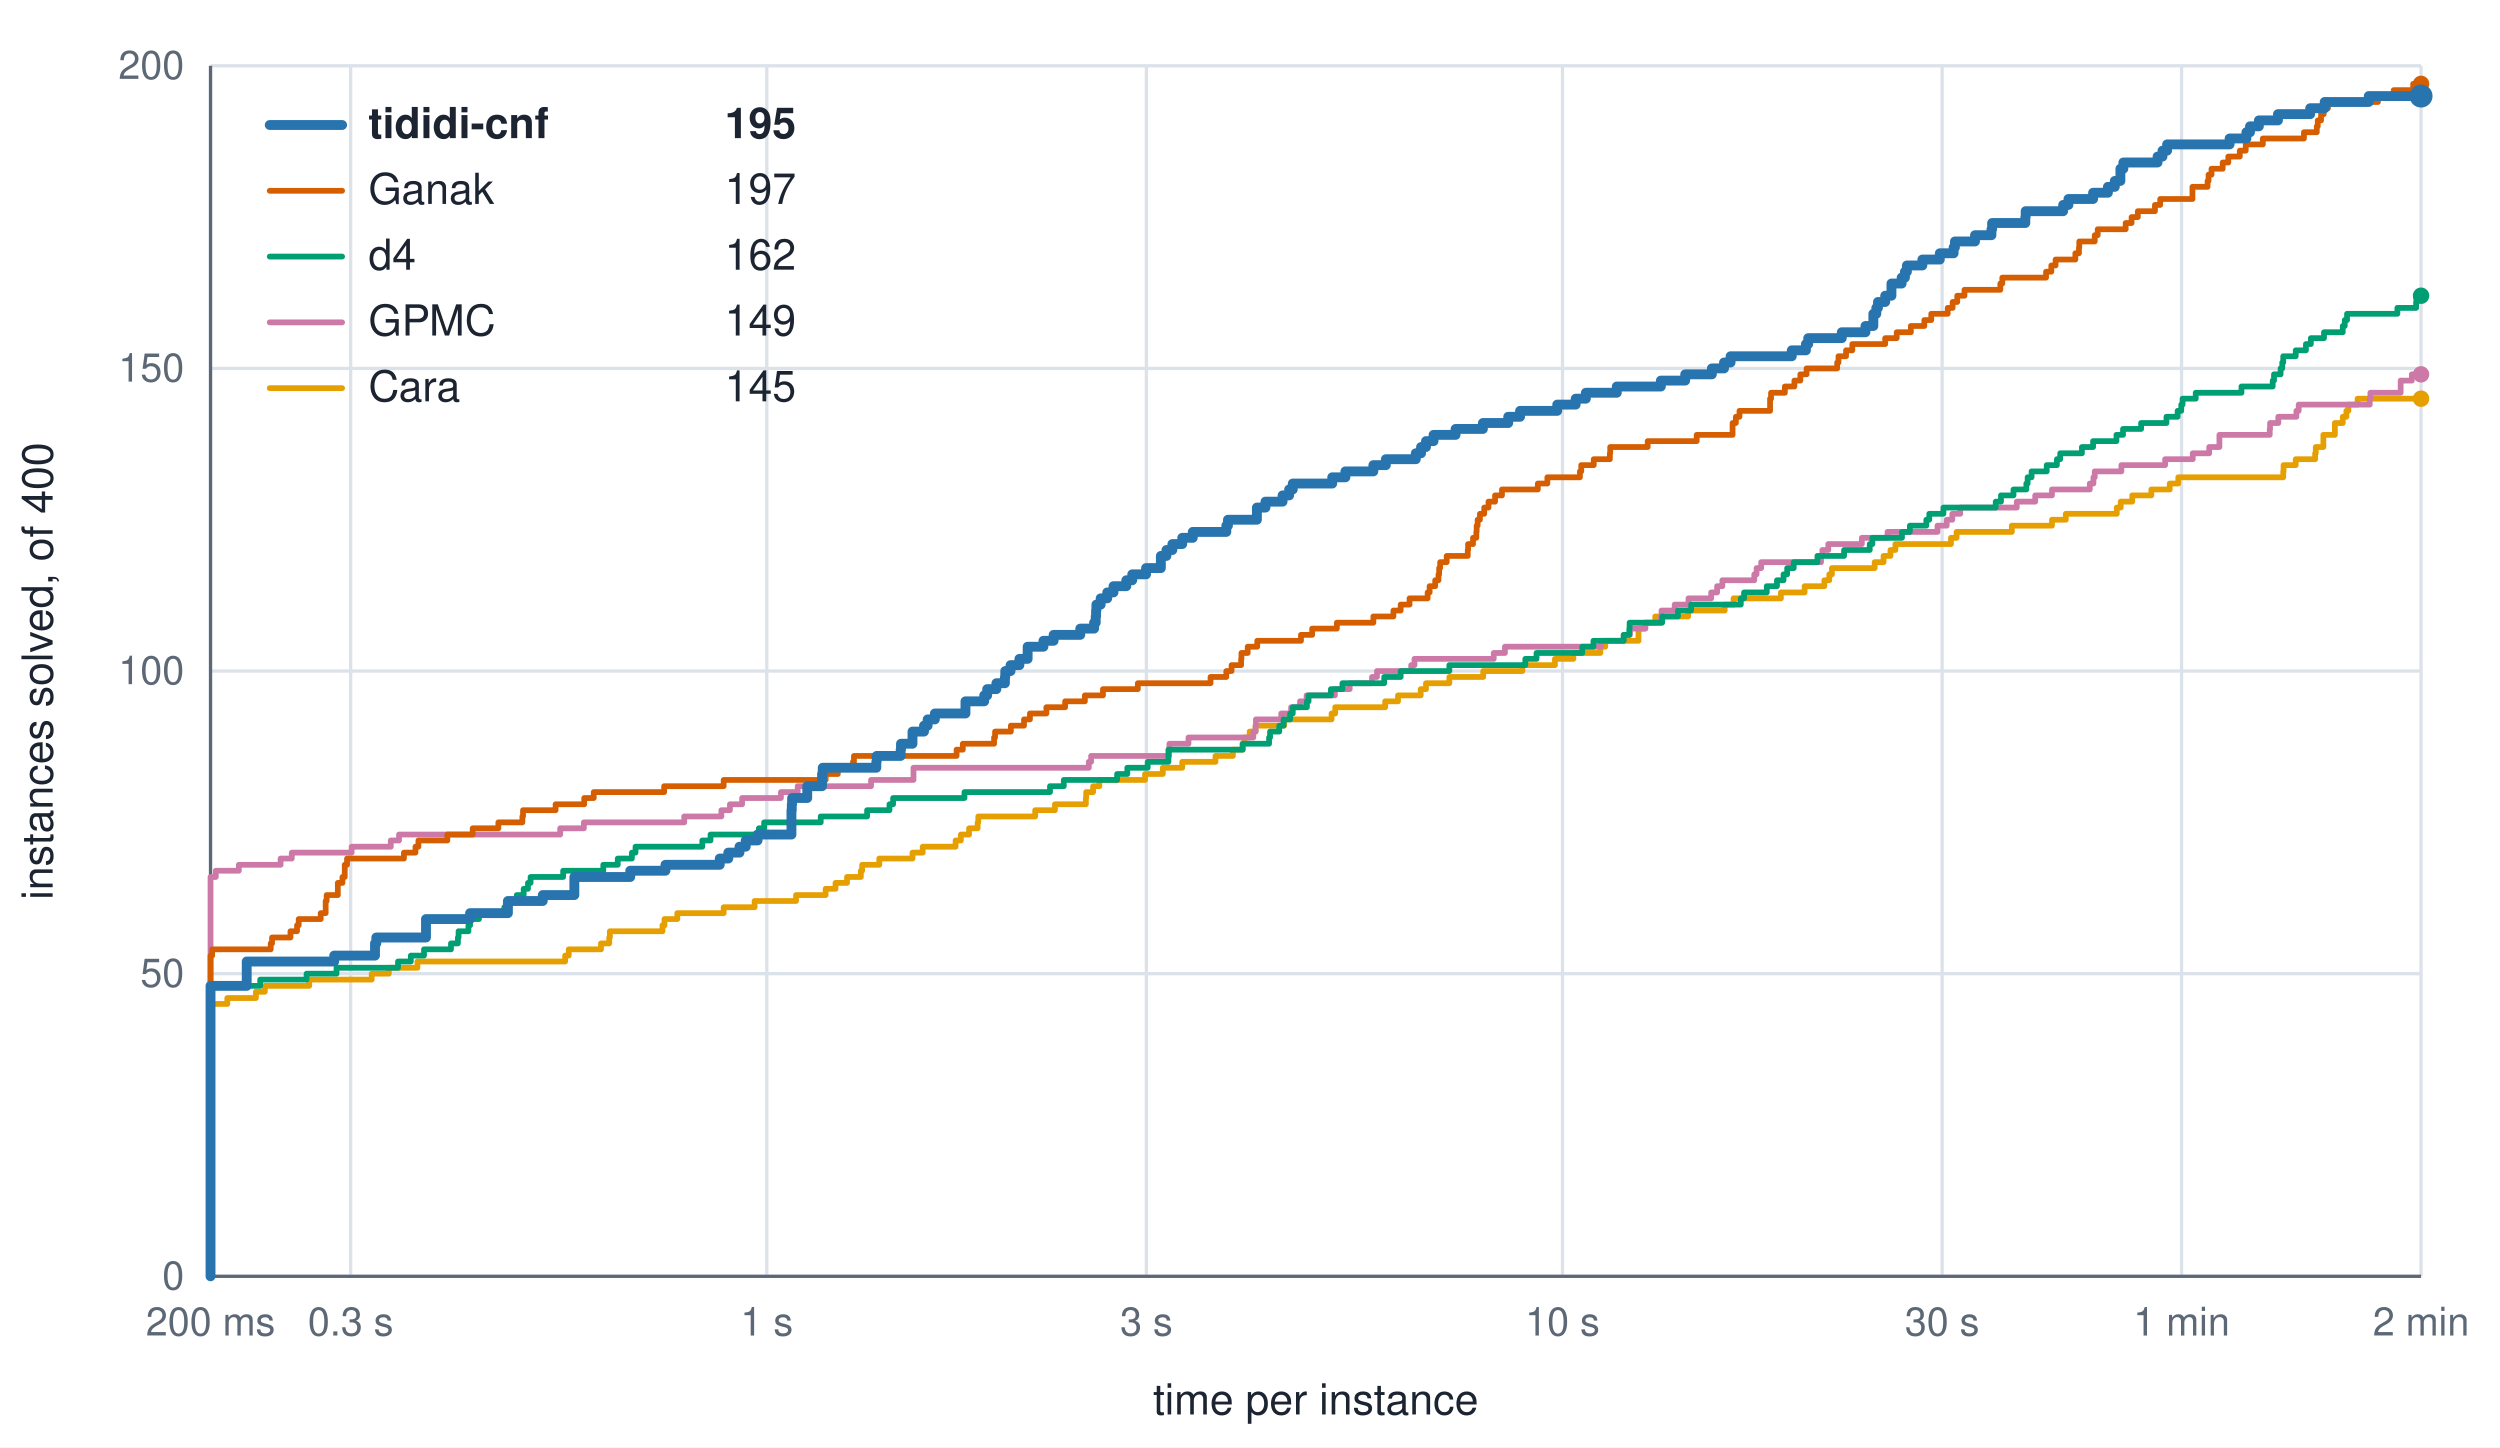
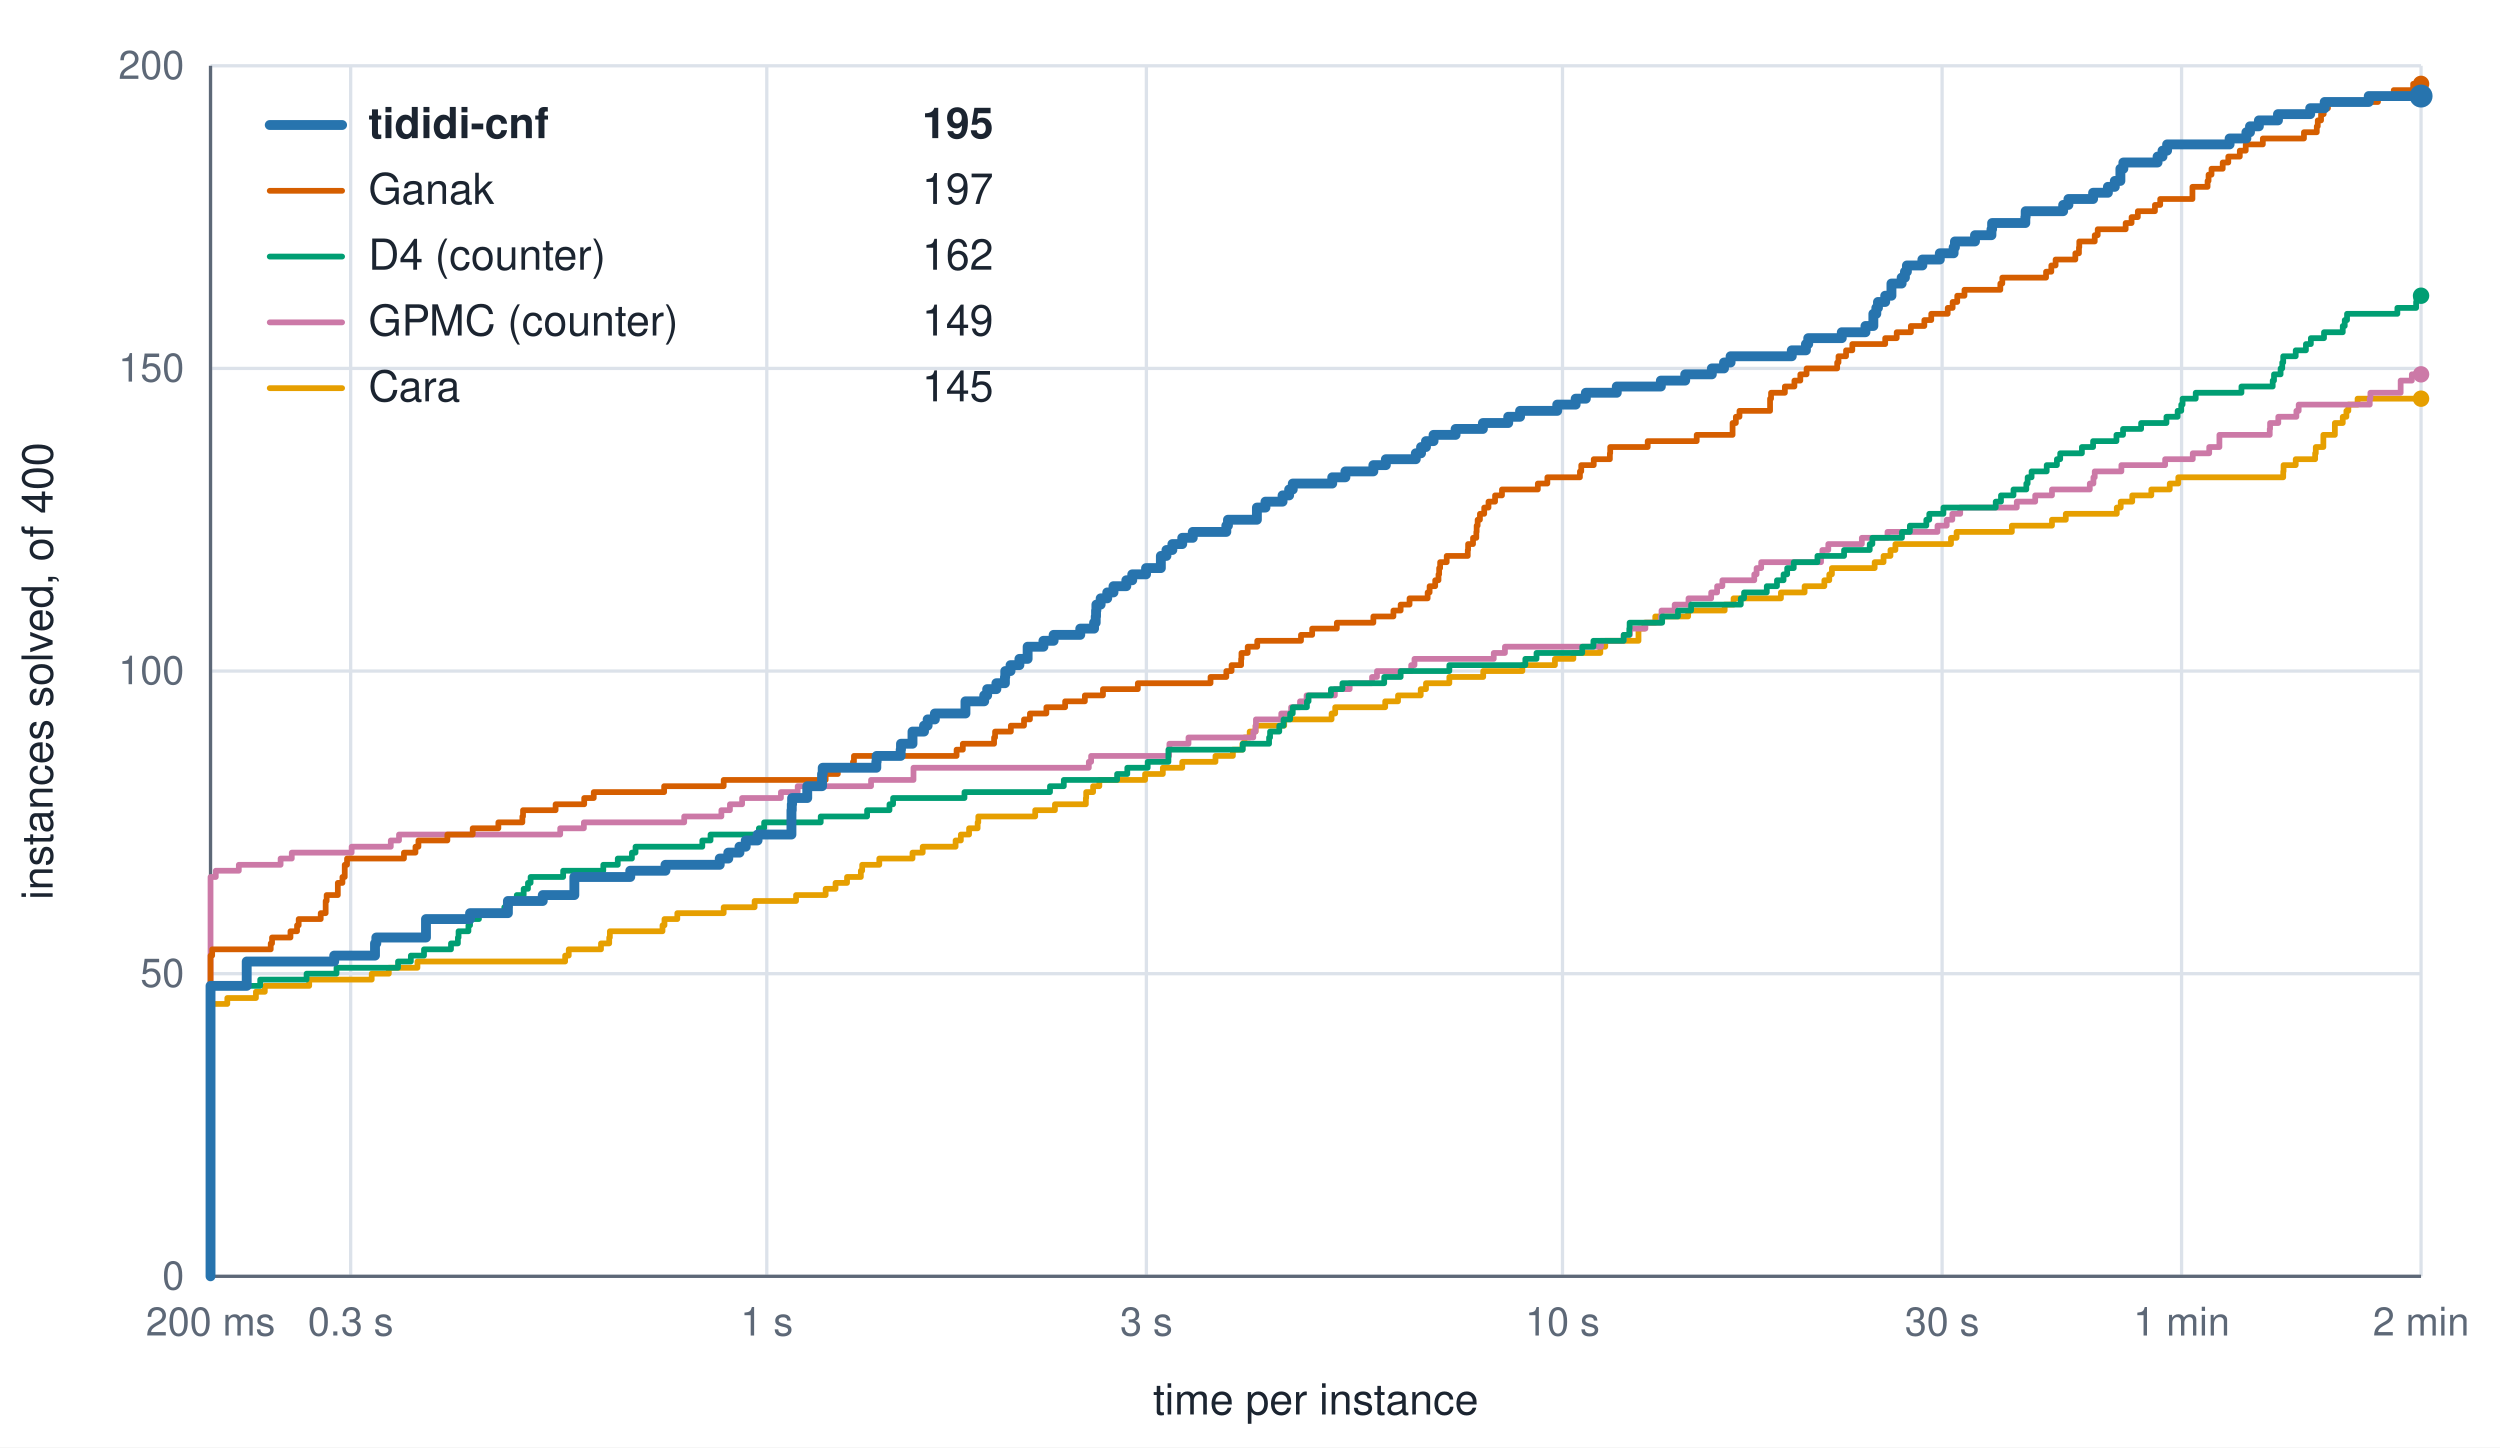
<svg xmlns="http://www.w3.org/2000/svg" viewBox="0 0 760 440" width="760" height="440" role="img" aria-labelledby="t d" font-family="system-ui, -apple-system, Segoe UI, Helvetica, Arial, sans-serif">
  <style>
.canvas{fill:#fff}.ink{fill:#1b2430}.muted{fill:#5d6877}.grid{stroke:#dce2ea}.axis{stroke:#5d6877}.c0{stroke:#2774AE}.f0{fill:#2774AE}.c1{stroke:#D55E00}.f1{fill:#D55E00}.c2{stroke:#009E73}.f2{fill:#009E73}.c3{stroke:#CC79A7}.f3{fill:#CC79A7}.c4{stroke:#E69F00}.f4{fill:#E69F00}
@media (prefers-color-scheme: dark){.canvas{fill:#0d1117}.ink{fill:#e6edf3}.muted{fill:#9da7b3}.grid{stroke:#30363d}.axis{stroke:#9da7b3}.c0{stroke:#58A6FF}.f0{fill:#58A6FF}.c1{stroke:#F0884A}.f1{fill:#F0884A}.c2{stroke:#3FC59A}.f2{fill:#3FC59A}.c3{stroke:#E0A3C8}.f3{fill:#E0A3C8}.c4{stroke:#F2BE4A}.f4{fill:#F2BE4A}}
</style>
  <rect class="canvas" width="760" height="440" />
  <line class="grid" x1="64.0" x2="64.0" y1="20" y2="388" stroke-width="1" />
  <text class="muted" x="64.0" y="406" font-size="12" text-anchor="middle">200 ms</text>
  <line class="grid" x1="106.6" x2="106.6" y1="20" y2="388" stroke-width="1" />
  <text class="muted" x="106.6" y="406" font-size="12" text-anchor="middle">0.3 s</text>
  <line class="grid" x1="233.1" x2="233.1" y1="20" y2="388" stroke-width="1" />
  <text class="muted" x="233.1" y="406" font-size="12" text-anchor="middle">1 s</text>
  <line class="grid" x1="348.5" x2="348.5" y1="20" y2="388" stroke-width="1" />
  <text class="muted" x="348.5" y="406" font-size="12" text-anchor="middle">3 s</text>
  <line class="grid" x1="475.0" x2="475.0" y1="20" y2="388" stroke-width="1" />
  <text class="muted" x="475.0" y="406" font-size="12" text-anchor="middle">10 s</text>
  <line class="grid" x1="590.4" x2="590.4" y1="20" y2="388" stroke-width="1" />
  <text class="muted" x="590.4" y="406" font-size="12" text-anchor="middle">30 s</text>
  <line class="grid" x1="663.2" x2="663.2" y1="20" y2="388" stroke-width="1" />
  <text class="muted" x="663.2" y="406" font-size="12" text-anchor="middle">1 min</text>
  <line class="grid" x1="736.0" x2="736.0" y1="20" y2="388" stroke-width="1" />
  <text class="muted" x="736.0" y="406" font-size="12" text-anchor="middle">2 min</text>
  <line class="grid" x1="64" x2="736" y1="388.0" y2="388.0" stroke-width="1" />
  <text class="muted" x="56" y="392.0" font-size="12" text-anchor="end">0</text>
  <line class="grid" x1="64" x2="736" y1="296.0" y2="296.0" stroke-width="1" />
  <text class="muted" x="56" y="300.0" font-size="12" text-anchor="end">50</text>
  <line class="grid" x1="64" x2="736" y1="204.0" y2="204.0" stroke-width="1" />
  <text class="muted" x="56" y="208.0" font-size="12" text-anchor="end">100</text>
  <line class="grid" x1="64" x2="736" y1="112.0" y2="112.0" stroke-width="1" />
  <text class="muted" x="56" y="116.0" font-size="12" text-anchor="end">150</text>
  <line class="grid" x1="64" x2="736" y1="20.0" y2="20.0" stroke-width="1" />
  <text class="muted" x="56" y="24.0" font-size="12" text-anchor="end">200</text>
  <path class="axis" d="M64 20V388H736" fill="none" stroke-width="1" />
  <text class="ink" x="400.0" y="430" font-size="13" text-anchor="middle">time per instance</text>
  <text class="ink" transform="translate(16 204.0) rotate(-90)" font-size="13" text-anchor="middle">instances solved, of 400</text>
  <polyline class="c4" points="64.0,388.0 64.0,388.0 64.0,386.2 64.0,386.2 64.0,384.3 64.0,384.3 64.0,382.5 64.0,382.5 64.0,380.6 64.0,380.6 64.0,378.8 64.0,378.8 64.0,377.0 64.0,377.0 64.0,375.1 64.0,375.1 64.0,373.3 64.0,373.3 64.0,371.4 64.0,371.4 64.0,369.6 64.0,369.6 64.0,367.8 64.0,367.8 64.0,365.9 64.0,365.9 64.0,364.1 64.0,364.1 64.0,362.2 64.0,362.2 64.0,360.4 64.0,360.4 64.0,358.6 64.0,358.6 64.0,356.7 64.0,356.7 64.0,354.9 64.0,354.9 64.0,353.0 64.0,353.0 64.0,351.2 64.0,351.2 64.0,349.4 64.0,349.4 64.0,347.5 64.0,347.5 64.0,345.7 64.0,345.7 64.0,343.8 64.0,343.8 64.0,342.0 64.0,342.0 64.0,340.2 64.0,340.2 64.0,338.3 64.0,338.3 64.0,336.5 64.0,336.5 64.0,334.6 64.0,334.6 64.0,332.8 64.0,332.8 64.0,331.0 64.0,331.0 64.0,329.1 64.0,329.1 64.0,327.3 64.0,327.3 64.0,325.4 64.0,325.4 64.0,323.6 64.0,323.6 64.0,321.8 64.0,321.8 64.0,319.9 64.0,319.9 64.0,318.1 64.0,318.1 64.0,316.2 64.0,316.2 64.0,314.4 64.0,314.4 64.0,312.6 64.0,312.6 64.0,310.7 64.0,310.7 64.0,308.9 64.0,308.9 64.0,307.0 64.0,307.0 64.0,305.2 69.1,305.2 69.1,303.4 77.8,303.4 77.8,301.5 80.5,301.5 80.5,299.7 94.0,299.7 94.0,297.8 113.0,297.8 113.0,296.0 118.2,296.0 118.2,294.2 126.9,294.2 126.9,292.3 171.8,292.3 171.8,290.5 172.9,290.5 172.9,288.6 182.7,288.6 182.7,286.8 185.2,286.8 185.2,285.0 185.4,285.0 185.4,283.1 201.4,283.1 201.4,281.3 202.0,281.3 202.0,279.4 205.9,279.4 205.9,277.6 220.0,277.6 220.0,275.8 229.4,275.8 229.4,273.9 242.0,273.9 242.0,272.1 251.0,272.1 251.0,270.2 254.0,270.2 254.0,268.4 257.5,268.4 257.5,266.6 261.7,266.6 261.7,264.7 262.1,264.7 262.1,262.9 267.3,262.9 267.3,261.0 277.4,261.0 277.4,259.2 280.5,259.2 280.5,257.4 290.5,257.4 290.5,255.5 292.1,255.5 292.1,253.7 294.6,253.7 294.6,251.8 297.2,251.8 297.2,250.0 297.4,250.0 297.4,248.2 314.7,248.2 314.7,246.3 320.7,246.3 320.7,244.5 330.1,244.5 330.1,242.6 330.2,242.6 330.2,240.8 332.3,240.8 332.3,239.0 334.2,239.0 334.2,237.1 348.1,237.1 348.1,235.3 353.5,235.3 353.5,233.4 359.4,233.4 359.4,231.6 369.5,231.6 369.5,229.8 374.8,229.8 374.8,227.9 377.7,227.9 377.7,226.1 378.3,226.1 378.3,224.2 379.9,224.2 379.9,222.4 381.7,222.4 381.7,220.6 390.4,220.6 390.4,218.7 404.8,218.7 404.8,216.9 405.9,216.9 405.9,215.0 421.1,215.0 421.1,213.2 425.0,213.2 425.0,211.4 431.9,211.4 431.9,209.5 433.5,209.5 433.5,207.7 440.6,207.7 440.6,205.8 450.9,205.8 450.9,204.0 462.8,204.0 462.8,202.2 472.7,202.2 472.7,200.3 478.3,200.3 478.3,198.5 486.5,198.5 486.5,196.6 488.0,196.6 488.0,194.8 498.1,194.8 498.1,193.0 498.1,193.0 498.1,191.1 499.9,191.1 499.9,189.3 503.2,189.3 503.2,187.4 513.2,187.4 513.2,185.6 524.3,185.6 524.3,183.8 527.0,183.8 527.0,181.9 541.4,181.9 541.4,180.1 548.6,180.1 548.6,178.2 554.6,178.2 554.6,176.4 556.1,176.4 556.1,174.6 556.9,174.6 556.9,172.7 569.9,172.7 569.9,170.9 572.6,170.9 572.6,169.0 574.7,169.0 574.7,167.2 576.2,167.2 576.2,165.4 593.1,165.4 593.1,163.5 594.8,163.5 594.8,161.7 611.6,161.7 611.6,159.8 623.8,159.8 623.8,158.0 628.0,158.0 628.0,156.2 643.5,156.2 643.5,154.3 644.7,154.3 644.7,152.5 648.2,152.5 648.2,150.6 654.0,150.6 654.0,148.8 659.6,148.8 659.6,147.0 662.2,147.0 662.2,145.1 694.1,145.1 694.1,143.3 694.2,143.3 694.2,141.4 697.9,141.4 697.9,139.6 703.8,139.6 703.8,137.8 704.0,137.8 704.0,135.9 706.3,135.9 706.3,134.1 706.3,134.1 706.3,132.2 709.8,132.2 709.8,130.4 709.8,130.4 709.8,128.6 712.2,128.6 712.2,126.7 713.3,126.7 713.3,124.9 713.9,124.9 713.9,123.0 716.7,123.0 716.7,121.2 736.0,121.2" fill="none" stroke-width="1.75" stroke-linejoin="round" stroke-linecap="round" />
  <circle class="f4" cx="736.0" cy="121.2" r="2.5" />
  <polyline class="c3" points="64.0,388.0 64.0,388.0 64.0,386.2 64.0,386.2 64.0,384.3 64.0,384.3 64.0,382.5 64.0,382.5 64.0,380.6 64.0,380.6 64.0,378.8 64.0,378.8 64.0,377.0 64.0,377.0 64.0,375.1 64.0,375.1 64.0,373.3 64.0,373.3 64.0,371.4 64.0,371.4 64.0,369.6 64.0,369.6 64.0,367.8 64.0,367.8 64.0,365.9 64.0,365.9 64.0,364.1 64.0,364.1 64.0,362.2 64.0,362.2 64.0,360.4 64.0,360.4 64.0,358.6 64.0,358.6 64.0,356.7 64.0,356.7 64.0,354.9 64.0,354.9 64.0,353.0 64.0,353.0 64.0,351.2 64.0,351.2 64.0,349.4 64.0,349.4 64.0,347.5 64.0,347.5 64.0,345.7 64.0,345.7 64.0,343.8 64.0,343.8 64.0,342.0 64.0,342.0 64.0,340.2 64.0,340.2 64.0,338.3 64.0,338.3 64.0,336.5 64.0,336.5 64.0,334.6 64.0,334.6 64.0,332.8 64.0,332.8 64.0,331.0 64.0,331.0 64.0,329.1 64.0,329.1 64.0,327.3 64.0,327.3 64.0,325.4 64.0,325.4 64.0,323.6 64.0,323.6 64.0,321.8 64.0,321.8 64.0,319.9 64.0,319.9 64.0,318.1 64.0,318.1 64.0,316.2 64.0,316.2 64.0,314.4 64.0,314.4 64.0,312.6 64.0,312.6 64.0,310.7 64.0,310.7 64.0,308.9 64.0,308.9 64.0,307.0 64.0,307.0 64.0,305.2 64.0,305.2 64.0,303.4 64.0,303.4 64.0,301.5 64.0,301.5 64.0,299.7 64.0,299.7 64.0,297.8 64.0,297.8 64.0,296.0 64.0,296.0 64.0,294.2 64.0,294.2 64.0,292.3 64.0,292.3 64.0,290.5 64.0,290.5 64.0,288.6 64.0,288.6 64.0,286.8 64.0,286.8 64.0,285.0 64.0,285.0 64.0,283.1 64.0,283.1 64.0,281.3 64.0,281.3 64.0,279.4 64.0,279.4 64.0,277.6 64.0,277.6 64.0,275.8 64.0,275.8 64.0,273.9 64.0,273.9 64.0,272.1 64.0,272.1 64.0,270.2 64.0,270.2 64.0,268.4 64.0,268.4 64.0,266.6 65.6,266.6 65.6,264.7 72.6,264.7 72.6,262.9 85.3,262.9 85.3,261.0 88.7,261.0 88.7,259.2 106.9,259.2 106.9,257.4 118.8,257.4 118.8,255.5 121.3,255.5 121.3,253.7 170.3,253.7 170.3,251.8 177.5,251.8 177.5,250.0 208.0,250.0 208.0,248.2 219.3,248.2 219.3,246.3 221.9,246.3 221.9,244.5 225.6,244.5 225.6,242.6 237.4,242.6 237.4,240.8 242.5,240.8 242.5,239.0 264.8,239.0 264.8,237.1 277.7,237.1 277.7,235.3 277.7,235.3 277.7,233.4 331.0,233.4 331.0,231.6 331.7,231.6 331.7,229.8 355.4,229.8 355.4,227.9 355.5,227.9 355.5,226.1 361.3,226.1 361.3,224.2 381.0,224.2 381.0,222.4 381.7,222.4 381.7,220.6 381.8,220.6 381.8,218.7 389.5,218.7 389.5,216.9 392.5,216.9 392.5,215.0 395.2,215.0 395.2,213.2 397.2,213.2 397.2,211.4 405.8,211.4 405.8,209.5 410.3,209.5 410.3,207.7 417.1,207.7 417.1,205.8 418.6,205.8 418.6,204.0 429.0,204.0 429.0,202.2 430.0,202.2 430.0,200.3 454.1,200.3 454.1,198.5 457.5,198.5 457.5,196.6 486.7,196.6 486.7,194.8 493.6,194.8 493.6,193.0 495.5,193.0 495.5,191.1 500.2,191.1 500.2,189.3 504.9,189.3 504.9,187.4 505.1,187.4 505.1,185.6 509.1,185.6 509.1,183.8 513.3,183.8 513.3,181.9 520.2,181.9 520.2,180.1 522.0,180.1 522.0,178.2 523.6,178.2 523.6,176.4 533.3,176.4 533.3,174.6 534.0,174.6 534.0,172.7 535.4,172.7 535.4,170.9 553.6,170.9 553.6,169.0 554.0,169.0 554.0,167.2 555.8,167.2 555.8,165.4 566.0,165.4 566.0,163.5 573.8,163.5 573.8,161.7 589.0,161.7 589.0,159.8 591.8,159.8 591.8,158.0 593.5,158.0 593.5,156.2 595.9,156.2 595.9,154.3 613.1,154.3 613.1,152.5 618.7,152.5 618.7,150.6 623.8,150.6 623.8,148.8 635.3,148.8 635.3,147.0 636.4,147.0 636.4,145.1 636.8,145.1 636.8,143.3 644.9,143.3 644.9,141.4 658.2,141.4 658.2,139.6 666.6,139.6 666.6,137.8 671.6,137.8 671.6,135.9 674.7,135.9 674.7,134.1 674.7,134.1 674.7,132.2 690.0,132.2 690.0,130.4 690.1,130.4 690.1,128.6 692.6,128.6 692.6,126.7 698.1,126.7 698.1,124.9 698.8,124.9 698.8,123.0 720.4,123.0 720.4,121.2 720.6,121.2 720.6,119.4 729.8,119.4 729.8,117.5 729.8,117.5 729.8,115.7 733.2,115.7 733.2,113.8 736.0,113.8" fill="none" stroke-width="1.75" stroke-linejoin="round" stroke-linecap="round" />
  <circle class="f3" cx="736.0" cy="113.8" r="2.5" />
  <polyline class="c2" points="64.0,388.0 64.0,388.0 64.0,386.2 64.0,386.2 64.0,384.3 64.0,384.3 64.0,382.5 64.0,382.5 64.0,380.6 64.0,380.6 64.0,378.8 64.0,378.8 64.0,377.0 64.0,377.0 64.0,375.1 64.0,375.1 64.0,373.3 64.0,373.3 64.0,371.4 64.0,371.4 64.0,369.6 64.0,369.6 64.0,367.8 64.0,367.8 64.0,365.9 64.0,365.9 64.0,364.1 64.0,364.1 64.0,362.2 64.0,362.2 64.0,360.4 64.0,360.4 64.0,358.6 64.0,358.6 64.0,356.7 64.0,356.7 64.0,354.9 64.0,354.9 64.0,353.0 64.0,353.0 64.0,351.2 64.0,351.2 64.0,349.4 64.0,349.4 64.0,347.5 64.0,347.5 64.0,345.7 64.0,345.7 64.0,343.8 64.0,343.8 64.0,342.0 64.0,342.0 64.0,340.2 64.0,340.2 64.0,338.3 64.0,338.3 64.0,336.5 64.0,336.5 64.0,334.6 64.0,334.6 64.0,332.8 64.0,332.8 64.0,331.0 64.0,331.0 64.0,329.1 64.0,329.1 64.0,327.3 64.0,327.3 64.0,325.4 64.0,325.4 64.0,323.6 64.0,323.6 64.0,321.8 64.0,321.8 64.0,319.9 64.0,319.9 64.0,318.1 64.0,318.1 64.0,316.2 64.0,316.2 64.0,314.4 64.0,314.4 64.0,312.6 64.0,312.6 64.0,310.7 64.0,310.7 64.0,308.9 64.0,308.9 64.0,307.0 64.0,307.0 64.0,305.2 64.0,305.2 64.0,303.4 64.0,303.4 64.0,301.5 64.5,301.5 64.5,299.7 79.1,299.7 79.1,297.8 93.2,297.8 93.2,296.0 102.3,296.0 102.3,294.2 121.0,294.2 121.0,292.3 124.9,292.3 124.9,290.5 128.9,290.5 128.9,288.6 137.1,288.6 137.1,286.8 139.2,286.8 139.2,285.0 139.4,285.0 139.4,283.1 142.4,283.1 142.4,281.3 142.9,281.3 142.9,279.4 145.6,279.4 145.6,277.6 153.3,277.6 153.3,275.8 154.9,275.8 154.9,273.9 157.1,273.9 157.1,272.1 159.2,272.1 159.2,270.2 160.5,270.2 160.5,268.4 161.3,268.4 161.3,266.6 171.2,266.6 171.2,264.7 183.4,264.7 183.4,262.9 187.8,262.9 187.8,261.0 192.1,261.0 192.1,259.2 193.2,259.2 193.2,257.4 213.5,257.4 213.5,255.5 216.0,255.5 216.0,253.7 230.7,253.7 230.7,251.8 232.3,251.8 232.3,250.0 249.5,250.0 249.5,248.2 263.6,248.2 263.6,246.3 270.4,246.3 270.4,244.5 271.5,244.5 271.5,242.6 293.2,242.6 293.2,240.8 319.2,240.8 319.2,239.0 323.4,239.0 323.4,237.1 339.6,237.1 339.6,235.3 342.7,235.3 342.7,233.4 348.9,233.4 348.9,231.6 355.2,231.6 355.2,229.8 355.2,229.8 355.2,227.9 377.8,227.9 377.8,226.1 385.8,226.1 385.8,224.2 386.1,224.2 386.1,222.4 388.9,222.4 388.9,220.6 390.2,220.6 390.2,218.7 392.2,218.7 392.2,216.9 393.0,216.9 393.0,215.0 397.3,215.0 397.3,213.2 397.8,213.2 397.8,211.4 404.6,211.4 404.6,209.5 408.1,209.5 408.1,207.7 420.8,207.7 420.8,205.8 425.8,205.8 425.8,204.0 440.6,204.0 440.6,202.2 463.7,202.2 463.7,200.3 467.1,200.3 467.1,198.5 481.0,198.5 481.0,196.6 484.4,196.6 484.4,194.8 493.6,194.8 493.6,193.0 495.3,193.0 495.3,191.1 495.4,191.1 495.4,189.3 505.3,189.3 505.3,187.4 510.1,187.4 510.1,185.6 514.1,185.6 514.1,183.8 529.2,183.8 529.2,181.9 530.2,181.9 530.2,180.1 537.1,180.1 537.1,178.2 540.2,178.2 540.2,176.4 542.2,176.4 542.2,174.6 543.3,174.6 543.3,172.7 545.3,172.7 545.3,170.9 552.5,170.9 552.5,169.0 560.6,169.0 560.6,167.2 568.4,167.2 568.4,165.4 569.2,165.4 569.2,163.5 578.2,163.5 578.2,161.7 580.6,161.7 580.6,159.8 585.6,159.8 585.6,158.0 586.5,158.0 586.5,156.2 590.8,156.2 590.8,154.3 606.7,154.3 606.7,152.5 608.3,152.5 608.3,150.6 612.1,150.6 612.1,148.8 616.0,148.8 616.0,147.0 616.4,147.0 616.4,145.1 617.6,145.1 617.6,143.3 622.2,143.3 622.2,141.4 625.3,141.4 625.3,139.6 626.3,139.6 626.3,137.8 632.9,137.8 632.9,135.9 636.3,135.9 636.3,134.1 643.4,134.1 643.4,132.2 645.4,132.2 645.4,130.4 650.9,130.4 650.9,128.6 658.6,128.6 658.6,126.7 662.0,126.7 662.0,124.9 663.1,124.9 663.1,123.0 663.5,123.0 663.5,121.2 667.5,121.2 667.5,119.4 681.4,119.4 681.4,117.5 690.9,117.5 690.9,115.7 691.3,115.7 691.3,113.8 693.3,113.8 693.3,112.0 693.8,112.0 693.8,110.2 694.1,110.2 694.1,108.3 697.9,108.3 697.9,106.5 701.0,106.5 701.0,104.6 702.5,104.6 702.5,102.8 706.5,102.8 706.5,101.0 712.2,101.0 712.2,99.1 712.8,99.1 712.8,97.3 713.5,97.3 713.5,95.4 728.8,95.4 728.8,93.6 734.5,93.6 734.5,91.8 734.6,91.8 734.6,89.9 736.0,89.9" fill="none" stroke-width="1.75" stroke-linejoin="round" stroke-linecap="round" />
  <circle class="f2" cx="736.0" cy="89.9" r="2.5" />
  <polyline class="c1" points="64.0,388.0 64.0,388.0 64.0,386.2 64.0,386.2 64.0,384.3 64.0,384.3 64.0,382.5 64.0,382.5 64.0,380.6 64.0,380.6 64.0,378.8 64.0,378.8 64.0,377.0 64.0,377.0 64.0,375.1 64.0,375.1 64.0,373.3 64.0,373.3 64.0,371.4 64.0,371.4 64.0,369.6 64.0,369.6 64.0,367.8 64.0,367.8 64.0,365.9 64.0,365.9 64.0,364.1 64.0,364.1 64.0,362.2 64.0,362.2 64.0,360.4 64.0,360.4 64.0,358.6 64.0,358.6 64.0,356.7 64.0,356.7 64.0,354.9 64.0,354.9 64.0,353.0 64.0,353.0 64.0,351.2 64.0,351.2 64.0,349.4 64.0,349.4 64.0,347.5 64.0,347.5 64.0,345.7 64.0,345.7 64.0,343.8 64.0,343.8 64.0,342.0 64.0,342.0 64.0,340.2 64.0,340.2 64.0,338.3 64.0,338.3 64.0,336.5 64.0,336.5 64.0,334.6 64.0,334.6 64.0,332.8 64.0,332.8 64.0,331.0 64.0,331.0 64.0,329.1 64.0,329.1 64.0,327.3 64.0,327.3 64.0,325.4 64.0,325.4 64.0,323.6 64.0,323.6 64.0,321.8 64.0,321.8 64.0,319.9 64.0,319.9 64.0,318.1 64.0,318.1 64.0,316.2 64.0,316.2 64.0,314.4 64.0,314.4 64.0,312.6 64.0,312.6 64.0,310.7 64.0,310.7 64.0,308.9 64.0,308.9 64.0,307.0 64.0,307.0 64.0,305.2 64.0,305.2 64.0,303.4 64.0,303.4 64.0,301.5 64.0,301.5 64.0,299.7 64.0,299.7 64.0,297.8 64.0,297.8 64.0,296.0 64.0,296.0 64.0,294.2 64.0,294.2 64.0,292.3 64.0,292.3 64.0,290.5 64.5,290.5 64.5,288.6 82.3,288.6 82.3,286.8 82.7,286.8 82.7,285.0 88.3,285.0 88.3,283.1 90.3,283.1 90.3,281.3 90.8,281.3 90.8,279.4 97.5,279.4 97.5,277.6 99.0,277.6 99.0,275.8 99.0,275.8 99.0,273.9 99.3,273.9 99.3,272.1 102.7,272.1 102.7,270.2 102.7,270.2 102.7,268.4 104.1,268.4 104.1,266.6 104.8,266.6 104.8,264.7 104.8,264.7 104.8,262.9 105.5,262.9 105.5,261.0 122.8,261.0 122.8,259.2 126.3,259.2 126.3,257.4 127.2,257.4 127.2,255.5 136.0,255.5 136.0,253.7 143.7,253.7 143.7,251.8 151.5,251.8 151.5,250.0 158.8,250.0 158.8,248.2 159.0,248.2 159.0,246.3 168.9,246.3 168.9,244.5 177.6,244.5 177.6,242.6 180.5,242.6 180.5,240.8 201.9,240.8 201.9,239.0 220.0,239.0 220.0,237.1 251.0,237.1 251.0,235.3 254.7,235.3 254.7,233.4 259.3,233.4 259.3,231.6 259.6,231.6 259.6,229.8 290.8,229.8 290.8,227.9 292.7,227.9 292.7,226.1 302.2,226.1 302.2,224.2 302.5,224.2 302.5,222.4 307.3,222.4 307.3,220.6 311.3,220.6 311.3,218.7 313.1,218.7 313.1,216.9 318.1,216.9 318.1,215.0 323.8,215.0 323.8,213.2 329.8,213.2 329.8,211.4 335.3,211.4 335.3,209.5 345.9,209.5 345.9,207.7 368.0,207.7 368.0,205.8 372.8,205.8 372.8,204.0 374.4,204.0 374.4,202.2 377.3,202.2 377.3,200.3 377.4,200.3 377.4,198.5 379.3,198.5 379.3,196.6 382.2,196.6 382.2,194.8 395.5,194.8 395.5,193.0 398.9,193.0 398.9,191.1 406.4,191.1 406.4,189.3 417.5,189.3 417.5,187.4 423.6,187.4 423.6,185.6 425.8,185.6 425.8,183.8 428.5,183.8 428.5,181.9 434.0,181.9 434.0,180.1 434.6,180.1 434.6,178.2 436.3,178.2 436.3,176.4 437.3,176.4 437.3,174.6 437.5,174.6 437.5,172.7 437.8,172.7 437.8,170.9 439.8,170.9 439.8,169.0 446.2,169.0 446.2,167.2 446.3,167.2 446.3,165.4 447.8,165.4 447.8,163.5 448.8,163.5 448.8,161.7 448.9,161.7 448.9,159.8 449.2,159.8 449.2,158.0 449.9,158.0 449.9,156.2 451.2,156.2 451.2,154.3 452.5,154.3 452.5,152.5 454.5,152.5 454.5,150.6 456.6,150.6 456.6,148.8 467.5,148.8 467.5,147.0 470.4,147.0 470.4,145.1 480.3,145.1 480.3,143.3 480.7,143.3 480.7,141.4 484.5,141.4 484.5,139.6 489.4,139.6 489.4,137.8 489.5,137.8 489.5,135.9 500.9,135.9 500.9,134.1 515.8,134.1 515.8,132.2 526.7,132.2 526.7,130.4 526.7,130.4 526.7,128.6 527.7,128.6 527.7,126.7 528.8,126.7 528.8,124.9 538.1,124.9 538.1,123.0 538.1,123.0 538.1,121.2 538.4,121.2 538.4,119.4 542.6,119.4 542.6,117.5 545.5,117.5 545.5,115.7 547.3,115.7 547.3,113.8 549.2,113.8 549.2,112.0 558.5,112.0 558.5,110.2 558.9,110.2 558.9,108.3 561.2,108.3 561.2,106.5 563.1,106.5 563.1,104.6 573.1,104.6 573.1,102.8 576.6,102.8 576.6,101.0 580.9,101.0 580.9,99.1 585.0,99.1 585.0,97.3 587.1,97.3 587.1,95.4 592.1,95.4 592.1,93.6 593.6,93.6 593.6,91.8 595.0,91.8 595.0,89.9 597.2,89.9 597.2,88.1 608.1,88.1 608.1,86.2 608.7,86.2 608.7,84.4 622.0,84.4 622.0,82.6 623.6,82.6 623.6,80.7 624.9,80.7 624.9,78.9 630.9,78.9 630.9,77.0 632.0,77.0 632.0,75.2 632.1,75.2 632.1,73.4 636.8,73.4 636.8,71.5 637.7,71.5 637.7,69.7 646.2,69.7 646.2,67.8 648.0,67.8 648.0,66.0 649.9,66.0 649.9,64.2 655.1,64.2 655.1,62.3 656.7,62.3 656.7,60.5 666.5,60.5 666.5,58.6 666.5,58.6 666.5,56.8 671.1,56.8 671.1,55.0 671.4,55.0 671.4,53.1 672.3,53.1 672.3,51.3 675.7,51.3 675.7,49.4 677.4,49.4 677.4,47.6 680.9,47.6 680.9,45.8 682.7,45.8 682.7,43.9 687.9,43.9 687.9,42.1 700.4,42.1 700.4,40.2 704.3,40.2 704.3,38.4 704.6,38.4 704.6,36.6 705.6,36.6 705.6,34.7 706.4,34.7 706.4,32.9 707.7,32.9 707.7,31.0 722.9,31.0 722.9,29.2 727.7,29.2 727.7,27.4 733.6,27.4 733.6,25.5 736.0,25.5" fill="none" stroke-width="1.75" stroke-linejoin="round" stroke-linecap="round" />
  <circle class="f1" cx="736.0" cy="25.5" r="2.5" />
  <polyline class="c0" points="64.0,388.0 64.0,388.0 64.0,386.2 64.0,386.2 64.0,384.3 64.0,384.3 64.0,382.5 64.0,382.5 64.0,380.6 64.0,380.6 64.0,378.8 64.0,378.8 64.0,377.0 64.0,377.0 64.0,375.1 64.0,375.1 64.0,373.3 64.0,373.3 64.0,371.4 64.0,371.4 64.0,369.6 64.0,369.6 64.0,367.8 64.0,367.8 64.0,365.9 64.0,365.9 64.0,364.1 64.0,364.1 64.0,362.2 64.0,362.2 64.0,360.4 64.0,360.4 64.0,358.6 64.0,358.6 64.0,356.7 64.0,356.7 64.0,354.9 64.0,354.9 64.0,353.0 64.0,353.0 64.0,351.2 64.0,351.2 64.0,349.4 64.0,349.4 64.0,347.5 64.0,347.5 64.0,345.7 64.0,345.7 64.0,343.8 64.0,343.8 64.0,342.0 64.0,342.0 64.0,340.2 64.0,340.2 64.0,338.3 64.0,338.3 64.0,336.5 64.0,336.5 64.0,334.6 64.0,334.6 64.0,332.8 64.0,332.8 64.0,331.0 64.0,331.0 64.0,329.1 64.0,329.1 64.0,327.3 64.0,327.3 64.0,325.4 64.0,325.4 64.0,323.6 64.0,323.6 64.0,321.8 64.0,321.8 64.0,319.9 64.0,319.9 64.0,318.1 64.0,318.1 64.0,316.2 64.0,316.2 64.0,314.4 64.0,314.4 64.0,312.6 64.0,312.6 64.0,310.7 64.0,310.7 64.0,308.9 64.0,308.9 64.0,307.0 64.0,307.0 64.0,305.2 64.0,305.2 64.0,303.4 64.0,303.4 64.0,301.5 64.0,301.5 64.0,299.7 75.0,299.7 75.0,297.8 75.0,297.8 75.0,296.0 75.0,296.0 75.0,294.2 75.0,294.2 75.0,292.3 101.6,292.3 101.6,290.5 114.0,290.5 114.0,288.6 114.0,288.6 114.0,286.8 114.4,286.8 114.4,285.0 129.5,285.0 129.5,283.1 129.5,283.1 129.5,281.3 129.5,281.3 129.5,279.4 142.9,279.4 142.9,277.6 154.4,277.6 154.4,275.8 154.4,275.8 154.4,273.9 165.0,273.9 165.0,272.1 174.6,272.1 174.6,270.2 174.6,270.2 174.6,268.4 174.6,268.4 174.6,266.6 191.6,266.6 191.6,264.7 202.3,264.7 202.3,262.9 218.8,262.9 218.8,261.0 221.4,261.0 221.4,259.2 224.8,259.2 224.8,257.4 226.7,257.4 226.7,255.5 230.3,255.5 230.3,253.7 240.6,253.7 240.6,251.8 240.6,251.8 240.6,250.0 240.6,250.0 240.6,248.2 240.6,248.2 240.6,246.3 240.7,246.3 240.7,244.5 240.8,244.5 240.8,242.6 245.4,242.6 245.4,240.8 245.4,240.8 245.4,239.0 249.9,239.0 249.9,237.1 249.9,237.1 249.9,235.3 250.1,235.3 250.1,233.4 266.4,233.4 266.4,231.6 266.5,231.6 266.5,229.8 273.8,229.8 273.8,227.9 273.9,227.9 273.9,226.1 277.4,226.1 277.4,224.2 277.4,224.2 277.4,222.4 280.9,222.4 280.9,220.6 282.0,220.6 282.0,218.7 284.2,218.7 284.2,216.9 293.5,216.9 293.5,215.0 293.5,215.0 293.5,213.2 299.2,213.2 299.2,211.4 300.1,211.4 300.1,209.5 302.9,209.5 302.9,207.7 305.5,207.7 305.5,205.8 305.6,205.8 305.6,204.0 307.2,204.0 307.2,202.2 309.9,202.2 309.9,200.3 312.4,200.3 312.4,198.5 312.4,198.5 312.4,196.6 317.2,196.6 317.2,194.8 320.3,194.8 320.3,193.0 328.4,193.0 328.4,191.1 332.6,191.1 332.6,189.3 333.1,189.3 333.1,187.4 333.2,187.4 333.2,185.6 333.3,185.6 333.3,183.8 334.6,183.8 334.6,181.9 336.6,181.9 336.6,180.1 338.5,180.1 338.5,178.2 342.4,178.2 342.4,176.4 344.2,176.4 344.2,174.6 348.4,174.6 348.4,172.7 352.9,172.7 352.9,170.9 352.9,170.9 352.9,169.0 354.6,169.0 354.6,167.2 356.4,167.2 356.4,165.4 359.4,165.4 359.4,163.5 362.6,163.5 362.6,161.7 372.8,161.7 372.8,159.8 373.3,159.8 373.3,158.0 382.1,158.0 382.1,156.2 382.1,156.2 382.1,154.3 384.7,154.3 384.7,152.5 389.9,152.5 389.9,150.6 391.9,150.6 391.9,148.8 393.0,148.8 393.0,147.0 405.0,147.0 405.0,145.1 409.0,145.1 409.0,143.3 417.5,143.3 417.5,141.4 421.3,141.4 421.3,139.6 430.4,139.6 430.4,137.8 432.0,137.8 432.0,135.9 433.5,135.9 433.5,134.1 435.8,134.1 435.8,132.2 442.5,132.2 442.5,130.4 450.8,130.4 450.8,128.6 458.5,128.6 458.5,126.7 462.1,126.7 462.1,124.9 473.4,124.9 473.4,123.0 479.0,123.0 479.0,121.2 482.1,121.2 482.1,119.4 491.5,119.4 491.5,117.5 504.9,117.5 504.9,115.7 512.3,115.7 512.3,113.8 520.4,113.8 520.4,112.0 524.1,112.0 524.1,110.2 526.1,110.2 526.1,108.3 544.7,108.3 544.7,106.5 549.0,106.5 549.0,104.6 549.7,104.6 549.7,102.8 559.9,102.8 559.9,101.0 567.1,101.0 567.1,99.1 569.5,99.1 569.5,97.3 569.5,97.3 569.5,95.4 570.4,95.4 570.4,93.6 570.9,93.6 570.9,91.8 573.1,91.8 573.1,89.9 575.0,89.9 575.0,88.1 575.0,88.1 575.0,86.2 578.1,86.2 578.1,84.4 579.1,84.4 579.1,82.6 579.7,82.6 579.7,80.7 584.4,80.7 584.4,78.9 589.7,78.9 589.7,77.0 593.9,77.0 593.9,75.2 594.3,75.2 594.3,73.4 600.4,73.4 600.4,71.5 605.4,71.5 605.4,69.7 605.6,69.7 605.6,67.8 615.7,67.8 615.7,66.0 615.8,66.0 615.8,64.2 627.2,64.2 627.2,62.3 628.8,62.3 628.8,60.5 636.3,60.5 636.3,58.6 640.8,58.6 640.8,56.8 642.9,56.8 642.9,55.0 644.6,55.0 644.6,53.1 644.6,53.1 644.6,51.3 645.5,51.3 645.5,49.4 655.9,49.4 655.9,47.6 657.4,47.6 657.4,45.8 658.8,45.8 658.8,43.9 677.8,43.9 677.8,42.1 682.9,42.1 682.9,40.2 684.0,40.2 684.0,38.4 686.7,38.4 686.7,36.6 692.5,36.6 692.5,34.7 702.3,34.7 702.3,32.9 706.7,32.9 706.7,31.0 720.1,31.0 720.1,29.2 736.0,29.2" fill="none" stroke-width="3" stroke-linejoin="round" stroke-linecap="round" />
  <circle class="f0" cx="736.0" cy="29.2" r="3.5" />
  <line class="c0" x1="82" x2="104" y1="38" y2="38" stroke-width="3" stroke-linecap="round" />
  <text class="ink" x="112" y="42" font-size="13" font-weight="600">tididi-cnf</text>
-   <text class="ink" x="242" y="42" font-size="13" text-anchor="end" font-weight="600">195</text>
+   <text class="ink" x="302" y="42" font-size="13" text-anchor="end" font-weight="600">195</text>
  <line class="c1" x1="82" x2="104" y1="58" y2="58" stroke-width="1.75" stroke-linecap="round" />
  <text class="ink" x="112" y="62" font-size="13">Ganak</text>
-   <text class="ink" x="242" y="62" font-size="13" text-anchor="end">197</text>
+   <text class="ink" x="302" y="62" font-size="13" text-anchor="end">197</text>
  <line class="c2" x1="82" x2="104" y1="78" y2="78" stroke-width="1.75" stroke-linecap="round" />
-   <text class="ink" x="112" y="82" font-size="13">d4</text>
-   <text class="ink" x="242" y="82" font-size="13" text-anchor="end">162</text>
+   <text class="ink" x="112" y="82" font-size="13">D4 (counter)</text>
+   <text class="ink" x="302" y="82" font-size="13" text-anchor="end">162</text>
  <line class="c3" x1="82" x2="104" y1="98" y2="98" stroke-width="1.75" stroke-linecap="round" />
-   <text class="ink" x="112" y="102" font-size="13">GPMC</text>
-   <text class="ink" x="242" y="102" font-size="13" text-anchor="end">149</text>
+   <text class="ink" x="112" y="102" font-size="13">GPMC (counter)</text>
+   <text class="ink" x="302" y="102" font-size="13" text-anchor="end">149</text>
  <line class="c4" x1="82" x2="104" y1="118" y2="118" stroke-width="1.75" stroke-linecap="round" />
  <text class="ink" x="112" y="122" font-size="13">Cara</text>
-   <text class="ink" x="242" y="122" font-size="13" text-anchor="end">145</text>
+   <text class="ink" x="302" y="122" font-size="13" text-anchor="end">145</text>
</svg>
